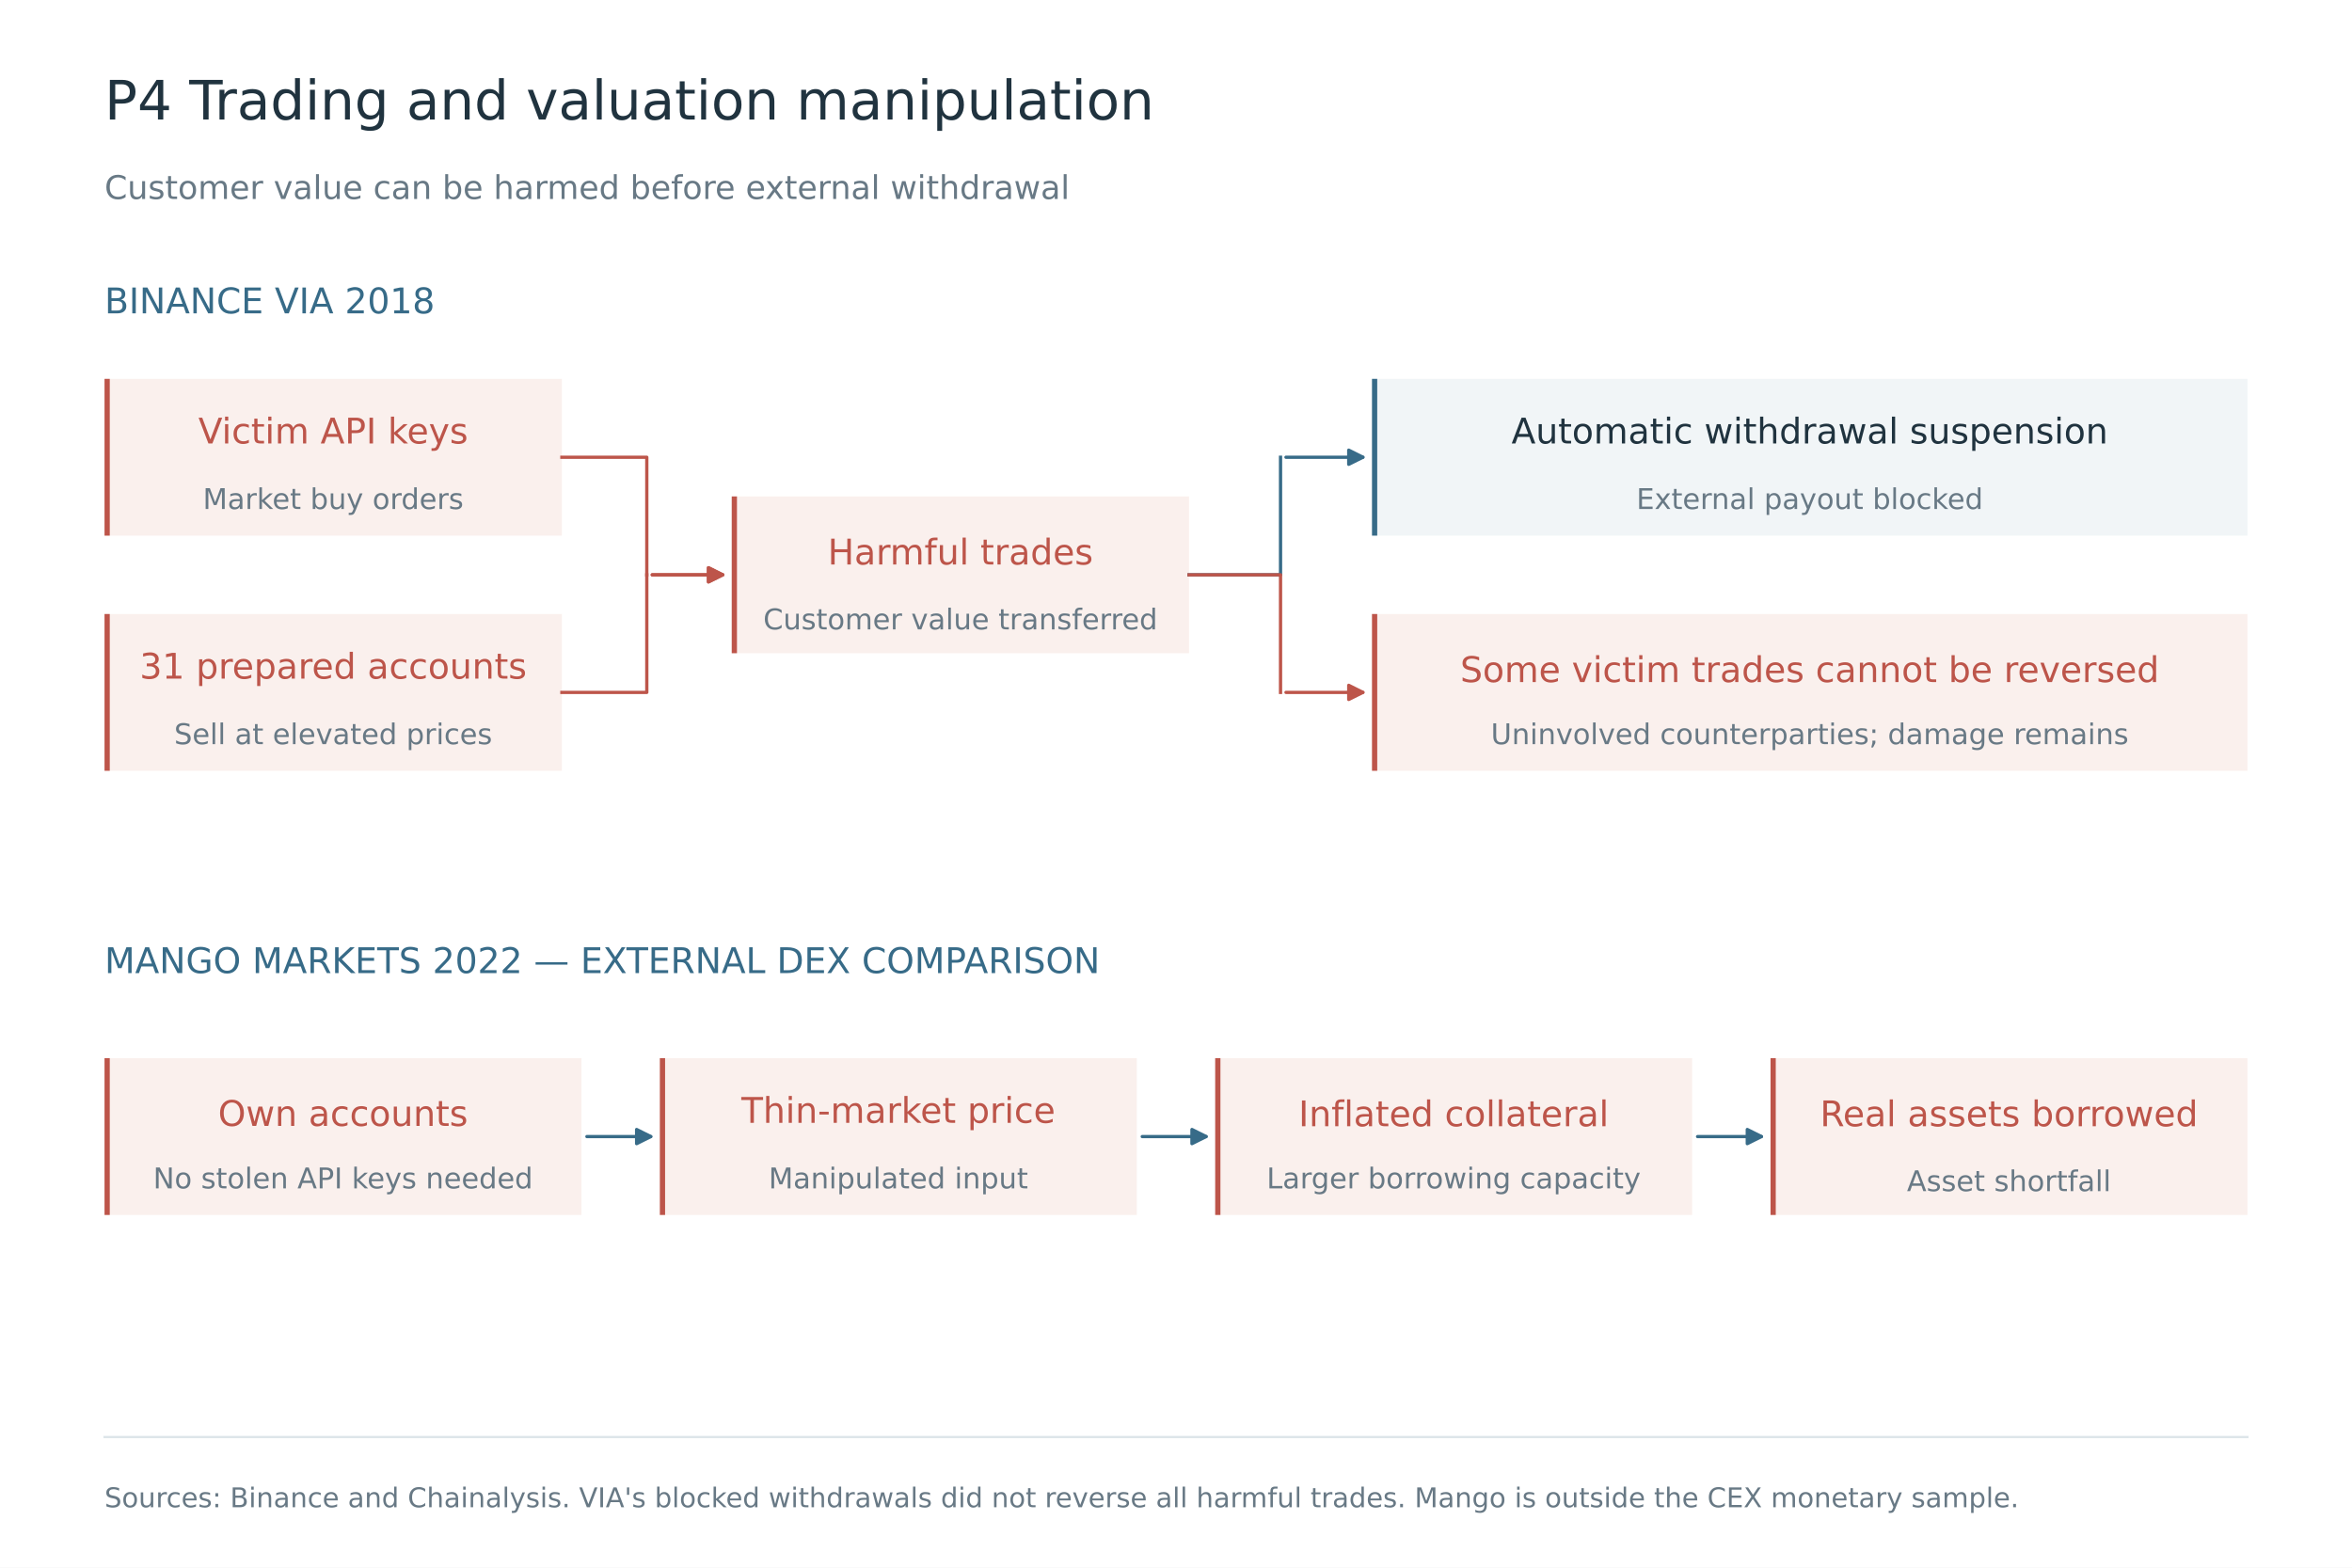
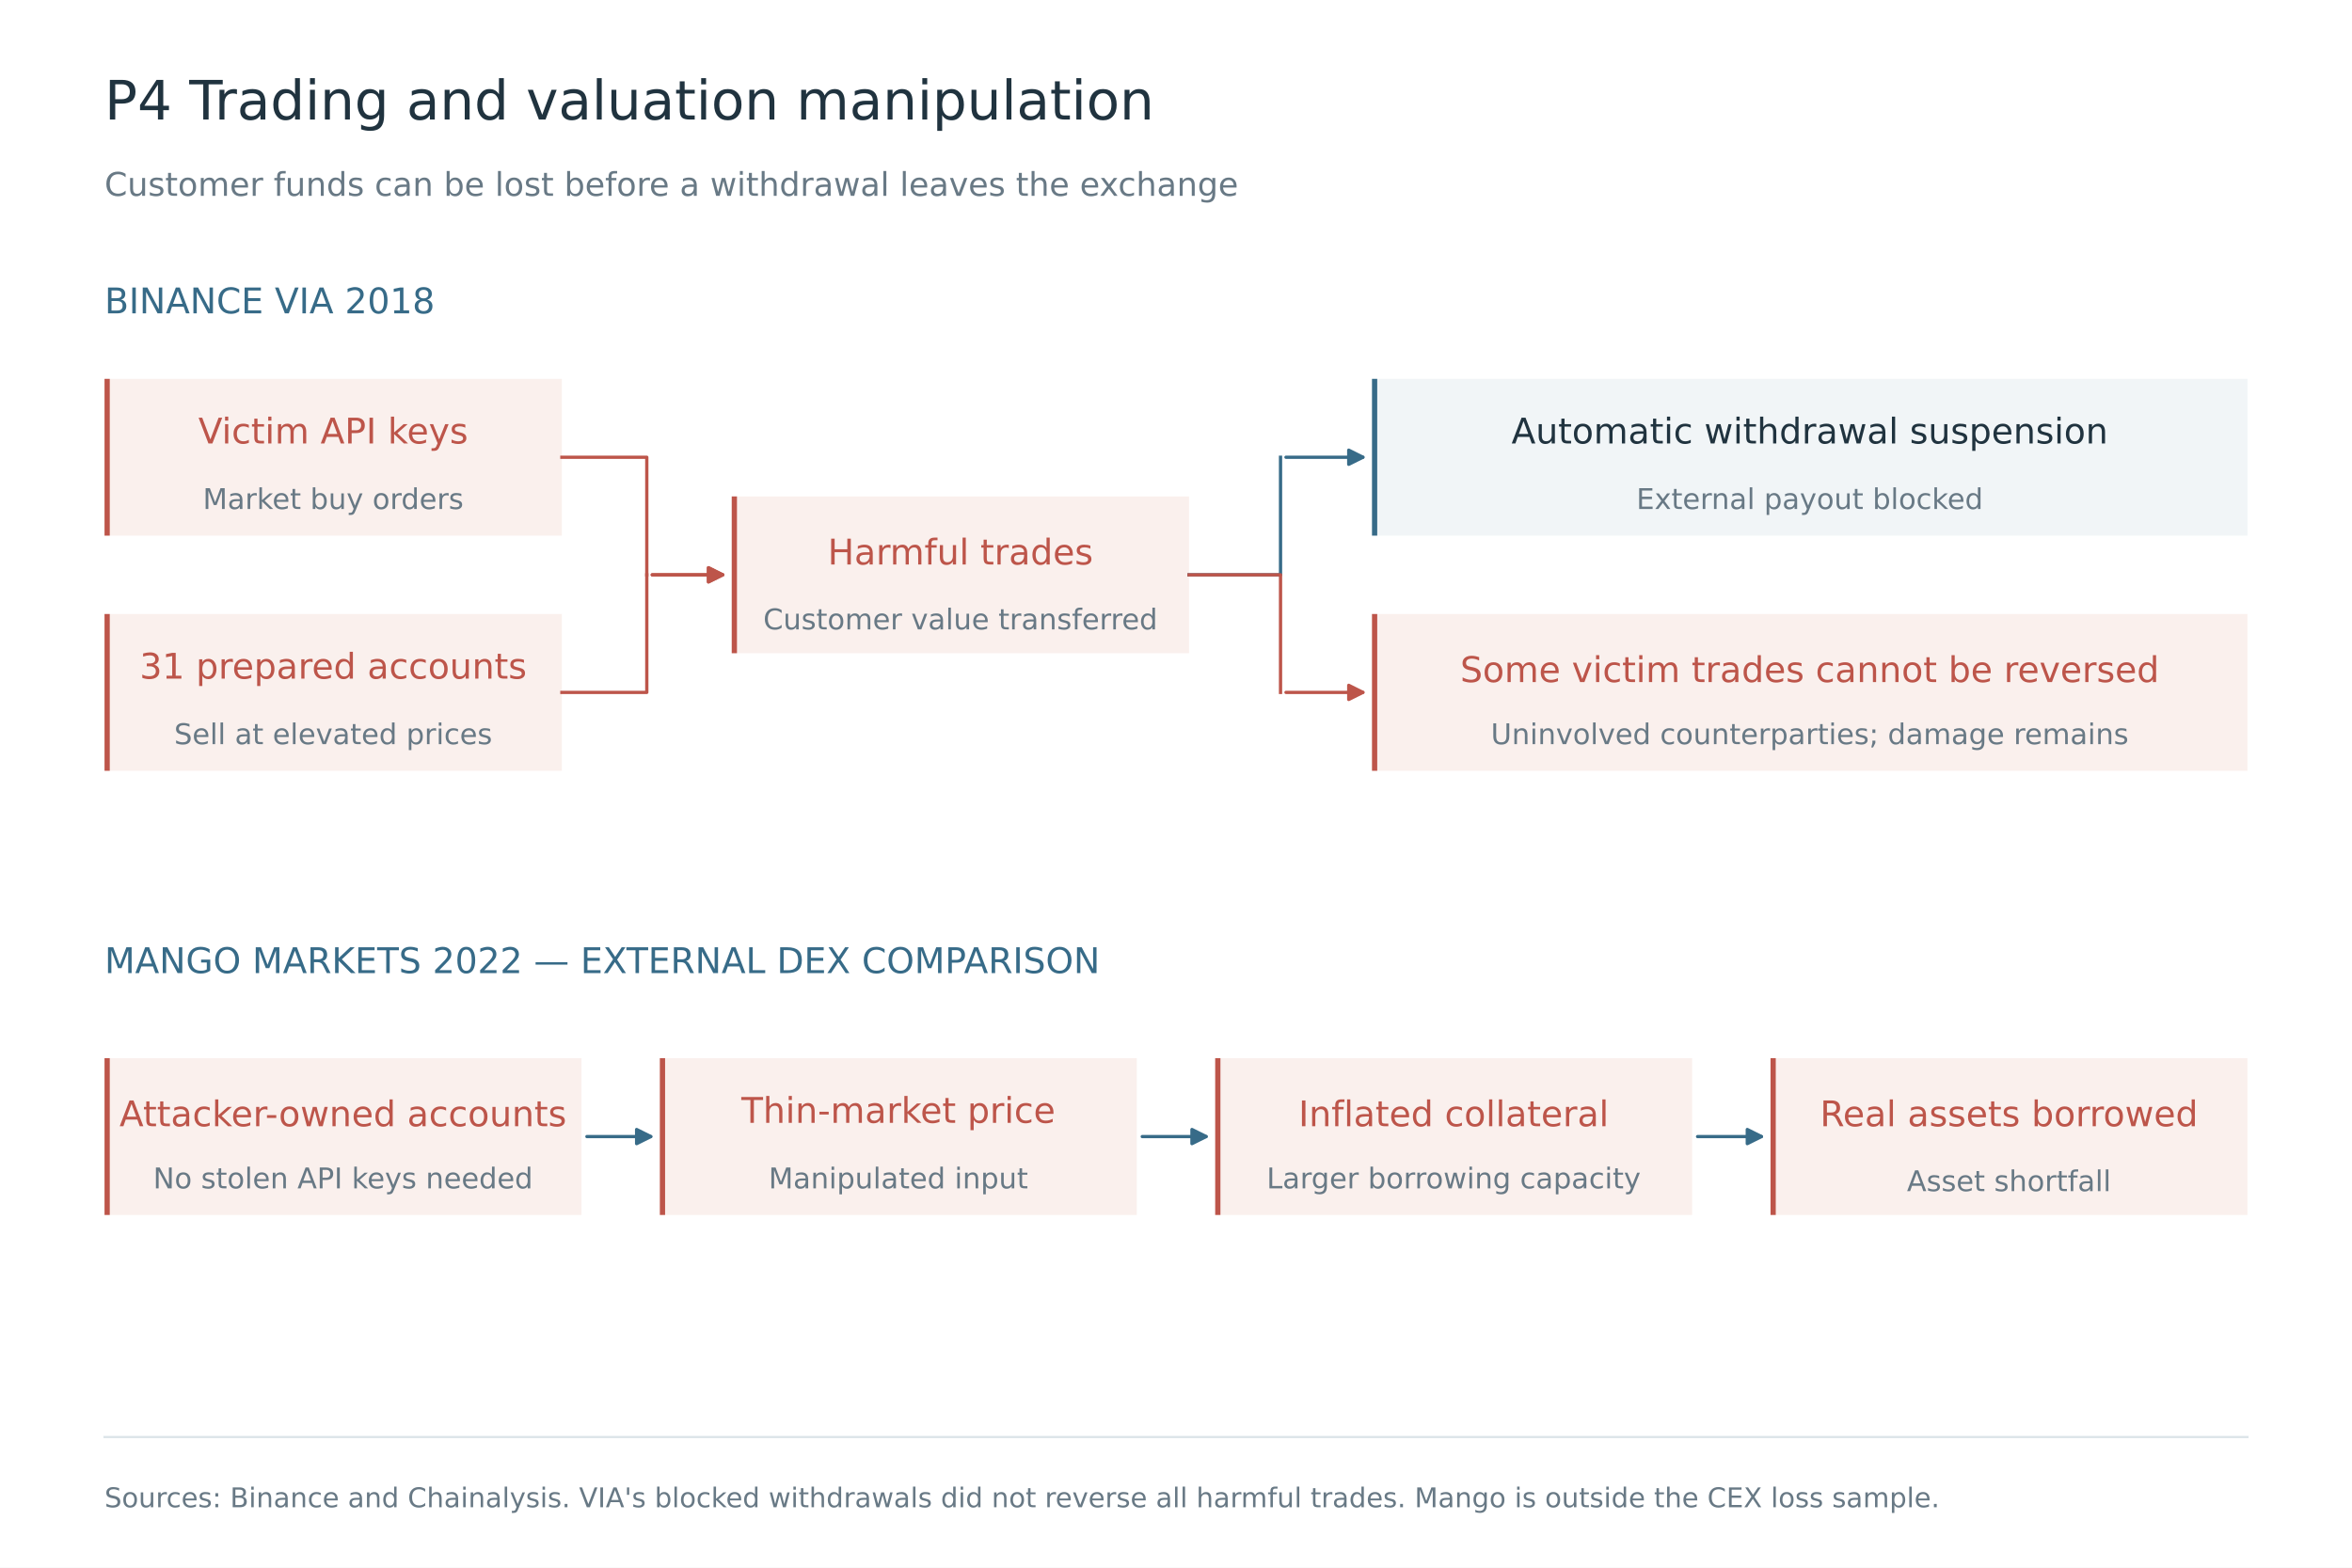
<svg xmlns="http://www.w3.org/2000/svg" width="864pt" height="576pt" viewBox="0 0 864 576" version="1.1">
  <defs>
    <style type="text/css">*{stroke-linejoin: round; stroke-linecap: butt}</style>
  </defs>
  <g id="figure_1">
    <g id="patch_1">
      <path d="M 0 576 L 864 576 L 864 0 L 0 0 z " style="fill: #ffffff" />
    </g>
    <g id="axes_1">
      <g id="patch_2">
-         <path d="M 38.4 139.2 L 206.4 139.2 L 206.4 196.8 L 38.4 196.8 z " clip-path="url(#p0b69a75b81)" style="fill: #faf0ed" />
+         <path d="M 38.4 139.2 L 206.4 139.2 L 206.4 196.8 L 38.4 196.8 z " clip-path="url(#p2142f24e76)" style="fill: #faf0ed" />
      </g>
      <g id="patch_3">
-         <path d="M 38.4 139.2 L 40.32 139.2 L 40.32 196.8 L 38.4 196.8 z " clip-path="url(#p0b69a75b81)" style="fill: #bd554a" />
+         <path d="M 38.4 139.2 L 40.32 139.2 L 40.32 196.8 L 38.4 196.8 z " clip-path="url(#p2142f24e76)" style="fill: #bd554a" />
      </g>
      <g id="patch_4">
-         <path d="M 38.4 225.6 L 206.4 225.6 L 206.4 283.2 L 38.4 283.2 z " clip-path="url(#p0b69a75b81)" style="fill: #faf0ed" />
+         <path d="M 38.4 225.6 L 206.4 225.6 L 206.4 283.2 L 38.4 283.2 z " clip-path="url(#p2142f24e76)" style="fill: #faf0ed" />
      </g>
      <g id="patch_5">
-         <path d="M 38.4 225.6 L 40.32 225.6 L 40.32 283.2 L 38.4 283.2 z " clip-path="url(#p0b69a75b81)" style="fill: #bd554a" />
+         <path d="M 38.4 225.6 L 40.32 225.6 L 40.32 283.2 L 38.4 283.2 z " clip-path="url(#p2142f24e76)" style="fill: #bd554a" />
      </g>
      <g id="patch_6">
-         <path d="M 268.8 182.4 L 436.8 182.4 L 436.8 240 L 268.8 240 z " clip-path="url(#p0b69a75b81)" style="fill: #faf0ed" />
+         <path d="M 268.8 182.4 L 436.8 182.4 L 436.8 240 L 268.8 240 z " clip-path="url(#p2142f24e76)" style="fill: #faf0ed" />
      </g>
      <g id="patch_7">
-         <path d="M 268.8 182.4 L 270.72 182.4 L 270.72 240 L 268.8 240 z " clip-path="url(#p0b69a75b81)" style="fill: #bd554a" />
+         <path d="M 268.8 182.4 L 270.72 182.4 L 270.72 240 L 268.8 240 z " clip-path="url(#p2142f24e76)" style="fill: #bd554a" />
      </g>
      <g id="patch_8">
-         <path d="M 239.6 211.2 Q 253.2 211.2 265.459 211.2 " clip-path="url(#p0b69a75b81)" style="fill: none; stroke: #bd554a; stroke-width: 1.2; stroke-linecap: round" />
-         <path d="M 260.259 208.6 L 265.459 211.2 L 260.259 213.8 z " clip-path="url(#p0b69a75b81)" style="fill: #bd554a; stroke: #bd554a; stroke-width: 1.2; stroke-linecap: round" />
+         <path d="M 239.6 211.2 Q 253.2 211.2 265.459 211.2 " clip-path="url(#p2142f24e76)" style="fill: none; stroke: #bd554a; stroke-width: 1.2; stroke-linecap: round" />
+         <path d="M 260.259 208.6 L 265.459 211.2 L 260.259 213.8 z " clip-path="url(#p2142f24e76)" style="fill: #bd554a; stroke: #bd554a; stroke-width: 1.2; stroke-linecap: round" />
      </g>
      <g id="patch_9">
-         <path d="M 239.6 211.2 Q 253.2 211.2 265.459 211.2 " clip-path="url(#p0b69a75b81)" style="fill: none; stroke: #bd554a; stroke-width: 1.2; stroke-linecap: round" />
-         <path d="M 260.259 208.6 L 265.459 211.2 L 260.259 213.8 z " clip-path="url(#p0b69a75b81)" style="fill: #bd554a; stroke: #bd554a; stroke-width: 1.2; stroke-linecap: round" />
+         <path d="M 239.6 211.2 Q 253.2 211.2 265.459 211.2 " clip-path="url(#p2142f24e76)" style="fill: none; stroke: #bd554a; stroke-width: 1.2; stroke-linecap: round" />
+         <path d="M 260.259 208.6 L 265.459 211.2 L 260.259 213.8 z " clip-path="url(#p2142f24e76)" style="fill: #bd554a; stroke: #bd554a; stroke-width: 1.2; stroke-linecap: round" />
      </g>
      <g id="patch_10">
-         <path d="M 504 139.2 L 825.6 139.2 L 825.6 196.8 L 504 196.8 z " clip-path="url(#p0b69a75b81)" style="fill: #f1f5f7" />
+         <path d="M 504 139.2 L 825.6 139.2 L 825.6 196.8 L 504 196.8 z " clip-path="url(#p2142f24e76)" style="fill: #f1f5f7" />
      </g>
      <g id="patch_11">
-         <path d="M 504 139.2 L 505.92 139.2 L 505.92 196.8 L 504 196.8 z " clip-path="url(#p0b69a75b81)" style="fill: #376b88" />
+         <path d="M 504 139.2 L 505.92 139.2 L 505.92 196.8 L 504 196.8 z " clip-path="url(#p2142f24e76)" style="fill: #376b88" />
      </g>
      <g id="patch_12">
-         <path d="M 504 225.6 L 825.6 225.6 L 825.6 283.2 L 504 283.2 z " clip-path="url(#p0b69a75b81)" style="fill: #faf0ed" />
+         <path d="M 504 225.6 L 825.6 225.6 L 825.6 283.2 L 504 283.2 z " clip-path="url(#p2142f24e76)" style="fill: #faf0ed" />
      </g>
      <g id="patch_13">
-         <path d="M 504 225.6 L 505.92 225.6 L 505.92 283.2 L 504 283.2 z " clip-path="url(#p0b69a75b81)" style="fill: #bd554a" />
+         <path d="M 504 225.6 L 505.92 225.6 L 505.92 283.2 L 504 283.2 z " clip-path="url(#p2142f24e76)" style="fill: #bd554a" />
      </g>
      <g id="patch_14">
-         <path d="M 472.397 168 Q 487.198 168 500.656 168 " clip-path="url(#p0b69a75b81)" style="fill: none; stroke: #376b88; stroke-width: 1.2; stroke-linecap: round" />
-         <path d="M 495.456 165.4 L 500.656 168 L 495.456 170.6 z " clip-path="url(#p0b69a75b81)" style="fill: #376b88; stroke: #376b88; stroke-width: 1.2; stroke-linecap: round" />
+         <path d="M 472.397 168 Q 487.198 168 500.656 168 " clip-path="url(#p2142f24e76)" style="fill: none; stroke: #376b88; stroke-width: 1.2; stroke-linecap: round" />
+         <path d="M 495.456 165.4 L 500.656 168 L 495.456 170.6 z " clip-path="url(#p2142f24e76)" style="fill: #376b88; stroke: #376b88; stroke-width: 1.2; stroke-linecap: round" />
      </g>
      <g id="patch_15">
-         <path d="M 472.397 254.4 Q 487.198 254.4 500.656 254.4 " clip-path="url(#p0b69a75b81)" style="fill: none; stroke: #bd554a; stroke-width: 1.2; stroke-linecap: round" />
-         <path d="M 495.456 251.8 L 500.656 254.4 L 495.456 257 z " clip-path="url(#p0b69a75b81)" style="fill: #bd554a; stroke: #bd554a; stroke-width: 1.2; stroke-linecap: round" />
+         <path d="M 472.397 254.4 Q 487.198 254.4 500.656 254.4 " clip-path="url(#p2142f24e76)" style="fill: none; stroke: #bd554a; stroke-width: 1.2; stroke-linecap: round" />
+         <path d="M 495.456 251.8 L 500.656 254.4 L 495.456 257 z " clip-path="url(#p2142f24e76)" style="fill: #bd554a; stroke: #bd554a; stroke-width: 1.2; stroke-linecap: round" />
      </g>
      <g id="patch_16">
-         <path d="M 38.4 388.8 L 213.6 388.8 L 213.6 446.4 L 38.4 446.4 z " clip-path="url(#p0b69a75b81)" style="fill: #faf0ed" />
+         <path d="M 38.4 388.8 L 213.6 388.8 L 213.6 446.4 L 38.4 446.4 z " clip-path="url(#p2142f24e76)" style="fill: #faf0ed" />
      </g>
      <g id="patch_17">
-         <path d="M 38.4 388.8 L 40.32 388.8 L 40.32 446.4 L 38.4 446.4 z " clip-path="url(#p0b69a75b81)" style="fill: #bd554a" />
+         <path d="M 38.4 388.8 L 40.32 388.8 L 40.32 446.4 L 38.4 446.4 z " clip-path="url(#p2142f24e76)" style="fill: #bd554a" />
      </g>
      <g id="patch_18">
-         <path d="M 242.4 388.8 L 417.6 388.8 L 417.6 446.4 L 242.4 446.4 z " clip-path="url(#p0b69a75b81)" style="fill: #faf0ed" />
+         <path d="M 242.4 388.8 L 417.6 388.8 L 417.6 446.4 L 242.4 446.4 z " clip-path="url(#p2142f24e76)" style="fill: #faf0ed" />
      </g>
      <g id="patch_19">
-         <path d="M 242.4 388.8 L 244.32 388.8 L 244.32 446.4 L 242.4 446.4 z " clip-path="url(#p0b69a75b81)" style="fill: #bd554a" />
+         <path d="M 242.4 388.8 L 244.32 388.8 L 244.32 446.4 L 242.4 446.4 z " clip-path="url(#p2142f24e76)" style="fill: #bd554a" />
      </g>
      <g id="patch_20">
-         <path d="M 446.4 388.8 L 621.6 388.8 L 621.6 446.4 L 446.4 446.4 z " clip-path="url(#p0b69a75b81)" style="fill: #faf0ed" />
+         <path d="M 446.4 388.8 L 621.6 388.8 L 621.6 446.4 L 446.4 446.4 z " clip-path="url(#p2142f24e76)" style="fill: #faf0ed" />
      </g>
      <g id="patch_21">
-         <path d="M 446.4 388.8 L 448.32 388.8 L 448.32 446.4 L 446.4 446.4 z " clip-path="url(#p0b69a75b81)" style="fill: #bd554a" />
+         <path d="M 446.4 388.8 L 448.32 388.8 L 448.32 446.4 L 446.4 446.4 z " clip-path="url(#p2142f24e76)" style="fill: #bd554a" />
      </g>
      <g id="patch_22">
-         <path d="M 650.4 388.8 L 825.6 388.8 L 825.6 446.4 L 650.4 446.4 z " clip-path="url(#p0b69a75b81)" style="fill: #faf0ed" />
+         <path d="M 650.4 388.8 L 825.6 388.8 L 825.6 446.4 L 650.4 446.4 z " clip-path="url(#p2142f24e76)" style="fill: #faf0ed" />
      </g>
      <g id="patch_23">
-         <path d="M 650.4 388.8 L 652.32 388.8 L 652.32 446.4 L 650.4 446.4 z " clip-path="url(#p0b69a75b81)" style="fill: #bd554a" />
+         <path d="M 650.4 388.8 L 652.32 388.8 L 652.32 446.4 L 650.4 446.4 z " clip-path="url(#p2142f24e76)" style="fill: #bd554a" />
      </g>
      <g id="patch_24">
-         <path d="M 215.6 417.6 Q 228.001 417.6 239.06 417.6 " clip-path="url(#p0b69a75b81)" style="fill: none; stroke: #376b88; stroke-width: 1.2; stroke-linecap: round" />
-         <path d="M 233.86 415 L 239.06 417.6 L 233.86 420.2 z " clip-path="url(#p0b69a75b81)" style="fill: #376b88; stroke: #376b88; stroke-width: 1.2; stroke-linecap: round" />
+         <path d="M 215.6 417.6 Q 228.001 417.6 239.06 417.6 " clip-path="url(#p2142f24e76)" style="fill: none; stroke: #376b88; stroke-width: 1.2; stroke-linecap: round" />
+         <path d="M 233.86 415 L 239.06 417.6 L 233.86 420.2 z " clip-path="url(#p2142f24e76)" style="fill: #376b88; stroke: #376b88; stroke-width: 1.2; stroke-linecap: round" />
      </g>
      <g id="patch_25">
-         <path d="M 419.6 417.6 Q 432.001 417.6 443.06 417.6 " clip-path="url(#p0b69a75b81)" style="fill: none; stroke: #376b88; stroke-width: 1.2; stroke-linecap: round" />
-         <path d="M 437.86 415 L 443.06 417.6 L 437.86 420.2 z " clip-path="url(#p0b69a75b81)" style="fill: #376b88; stroke: #376b88; stroke-width: 1.2; stroke-linecap: round" />
+         <path d="M 419.6 417.6 Q 432.001 417.6 443.06 417.6 " clip-path="url(#p2142f24e76)" style="fill: none; stroke: #376b88; stroke-width: 1.2; stroke-linecap: round" />
+         <path d="M 437.86 415 L 443.06 417.6 L 437.86 420.2 z " clip-path="url(#p2142f24e76)" style="fill: #376b88; stroke: #376b88; stroke-width: 1.2; stroke-linecap: round" />
      </g>
      <g id="patch_26">
-         <path d="M 623.6 417.6 Q 636.001 417.6 647.06 417.6 " clip-path="url(#p0b69a75b81)" style="fill: none; stroke: #376b88; stroke-width: 1.2; stroke-linecap: round" />
-         <path d="M 641.86 415 L 647.06 417.6 L 641.86 420.2 z " clip-path="url(#p0b69a75b81)" style="fill: #376b88; stroke: #376b88; stroke-width: 1.2; stroke-linecap: round" />
+         <path d="M 623.6 417.6 Q 636.001 417.6 647.06 417.6 " clip-path="url(#p2142f24e76)" style="fill: none; stroke: #376b88; stroke-width: 1.2; stroke-linecap: round" />
+         <path d="M 641.86 415 L 647.06 417.6 L 641.86 420.2 z " clip-path="url(#p2142f24e76)" style="fill: #376b88; stroke: #376b88; stroke-width: 1.2; stroke-linecap: round" />
      </g>
      <g id="line2d_1">
-         <path d="M 206.4 168 L 237.6 168 L 237.6 211.2 " clip-path="url(#p0b69a75b81)" style="fill: none; stroke: #bd554a; stroke-width: 1.2; stroke-linecap: square" />
+         <path d="M 206.4 168 L 237.6 168 L 237.6 211.2 " clip-path="url(#p2142f24e76)" style="fill: none; stroke: #bd554a; stroke-width: 1.2; stroke-linecap: square" />
      </g>
      <g id="line2d_2">
-         <path d="M 206.4 254.4 L 237.6 254.4 L 237.6 211.2 " clip-path="url(#p0b69a75b81)" style="fill: none; stroke: #bd554a; stroke-width: 1.2; stroke-linecap: square" />
+         <path d="M 206.4 254.4 L 237.6 254.4 L 237.6 211.2 " clip-path="url(#p2142f24e76)" style="fill: none; stroke: #bd554a; stroke-width: 1.2; stroke-linecap: square" />
      </g>
      <g id="line2d_3">
-         <path d="M 436.8 211.2 L 470.4 211.2 L 470.4 168 " clip-path="url(#p0b69a75b81)" style="fill: none; stroke: #376b88; stroke-width: 1.2; stroke-linecap: square" />
+         <path d="M 436.8 211.2 L 470.4 211.2 L 470.4 168 " clip-path="url(#p2142f24e76)" style="fill: none; stroke: #376b88; stroke-width: 1.2; stroke-linecap: square" />
      </g>
      <g id="line2d_4">
-         <path d="M 436.8 211.2 L 470.4 211.2 L 470.4 254.4 " clip-path="url(#p0b69a75b81)" style="fill: none; stroke: #bd554a; stroke-width: 1.2; stroke-linecap: square" />
+         <path d="M 436.8 211.2 L 470.4 211.2 L 470.4 254.4 " clip-path="url(#p2142f24e76)" style="fill: none; stroke: #bd554a; stroke-width: 1.2; stroke-linecap: square" />
      </g>
      <g id="line2d_5">
-         <path d="M 38.4 528 L 825.6 528 " clip-path="url(#p0b69a75b81)" style="fill: none; stroke: #dce4e9; stroke-width: 0.8; stroke-linecap: square" />
+         <path d="M 38.4 528 L 825.6 528 " clip-path="url(#p2142f24e76)" style="fill: none; stroke: #dce4e9; stroke-width: 0.8; stroke-linecap: square" />
      </g>
      <g id="text_1">
        <text style="font-size: 20px; font-family: 'DejaVu Sans'; text-anchor: start; fill: #20333f" x="38.4" y="43.919" transform="rotate(-0 38.4 43.91875)">P4  Trading and valuation manipulation</text>
      </g>
      <g id="text_2">
-         <text style="font-size: 12px; font-family: 'DejaVu Sans'; text-anchor: start; fill: #687985" x="38.4" y="73.114" transform="rotate(-0 38.4 73.11375)">Customer value can be harmed before external withdrawal</text>
+         <text style="font-size: 12px; font-family: 'DejaVu Sans'; text-anchor: start; fill: #687985" x="38.4" y="71.951" transform="rotate(-0 38.4 71.95125)">Customer funds can be lost before a withdrawal leaves the exchange</text>
      </g>
      <g id="text_3">
        <text style="font-size: 13px; font-family: 'DejaVu Sans'; text-anchor: start; fill: #376b88" x="38.4" y="115.132" transform="rotate(-0 38.4 115.1318)">BINANCE VIA 2018</text>
      </g>
      <g id="text_4">
        <text style="font-size: 13px; font-family: 'DejaVu Sans'; text-anchor: middle; fill: #bd554a" x="122.4" y="162.947" transform="rotate(-0 122.4 162.9472)">Victim API keys</text>
      </g>
      <g id="text_5">
        <text style="font-size: 10.5px; font-family: 'DejaVu Sans'; text-anchor: middle; fill: #687985" x="122.4" y="187.025" transform="rotate(-0 122.4 187.0253)">Market buy orders</text>
      </g>
      <g id="text_6">
        <text style="font-size: 13px; font-family: 'DejaVu Sans'; text-anchor: middle; fill: #bd554a" x="122.4" y="249.347" transform="rotate(-0 122.4 249.3472)">31 prepared accounts</text>
      </g>
      <g id="text_7">
        <text style="font-size: 10.5px; font-family: 'DejaVu Sans'; text-anchor: middle; fill: #687985" x="122.4" y="273.425" transform="rotate(-0 122.4 273.4253)">Sell at elevated prices</text>
      </g>
      <g id="text_8">
        <text style="font-size: 13px; font-family: 'DejaVu Sans'; text-anchor: middle; fill: #bd554a" x="352.8" y="207.407" transform="rotate(-0 352.8 207.4066)">Harmful trades</text>
      </g>
      <g id="text_9">
        <text style="font-size: 10.5px; font-family: 'DejaVu Sans'; text-anchor: middle; fill: #687985" x="352.8" y="231.243" transform="rotate(-0 352.8 231.2425)">Customer value transferred</text>
      </g>
      <g id="text_10">
        <text style="font-size: 13px; font-family: 'DejaVu Sans'; text-anchor: middle; fill: #20333f" x="664.8" y="162.947" transform="rotate(-0 664.8 162.9472)">Automatic withdrawal suspension</text>
      </g>
      <g id="text_11">
        <text style="font-size: 10.5px; font-family: 'DejaVu Sans'; text-anchor: middle; fill: #687985" x="664.8" y="187.025" transform="rotate(-0 664.8 187.0253)">External payout blocked</text>
      </g>
      <g id="text_12">
        <text style="font-size: 13px; font-family: 'DejaVu Sans'; text-anchor: middle; fill: #bd554a" x="664.8" y="250.607" transform="rotate(-0 664.8 250.6066)">Some victim trades cannot be reversed</text>
      </g>
      <g id="text_13">
        <text style="font-size: 10.5px; font-family: 'DejaVu Sans'; text-anchor: middle; fill: #687985" x="664.8" y="273.425" transform="rotate(-0 664.8 273.4253)">Uninvolved counterparties; damage remains</text>
      </g>
      <g id="text_14">
        <text style="font-size: 13px; font-family: 'DejaVu Sans'; text-anchor: start; fill: #376b88" x="38.4" y="357.532" transform="rotate(-0 38.4 357.5318)">MANGO MARKETS 2022 — EXTERNAL DEX COMPARISON</text>
      </g>
      <g id="text_15">
-         <text style="font-size: 13px; font-family: 'DejaVu Sans'; text-anchor: middle; fill: #bd554a" x="126" y="413.692" transform="rotate(-0 126 413.6918)">Own accounts</text>
+         <text style="font-size: 13px; font-family: 'DejaVu Sans'; text-anchor: middle; fill: #bd554a" x="126" y="413.807" transform="rotate(-0 126 413.8066)">Attacker-owned accounts</text>
      </g>
      <g id="text_16">
        <text style="font-size: 10.5px; font-family: 'DejaVu Sans'; text-anchor: middle; fill: #687985" x="126" y="436.625" transform="rotate(-0 126 436.6253)">No stolen API keys needed</text>
      </g>
      <g id="text_17">
        <text style="font-size: 13px; font-family: 'DejaVu Sans'; text-anchor: middle; fill: #bd554a" x="330" y="412.547" transform="rotate(-0 330 412.5472)">Thin-market price</text>
      </g>
      <g id="text_18">
        <text style="font-size: 10.5px; font-family: 'DejaVu Sans'; text-anchor: middle; fill: #687985" x="330" y="436.625" transform="rotate(-0 330 436.6253)">Manipulated input</text>
      </g>
      <g id="text_19">
        <text style="font-size: 13px; font-family: 'DejaVu Sans'; text-anchor: middle; fill: #bd554a" x="534" y="413.807" transform="rotate(-0 534 413.8066)">Inflated collateral</text>
      </g>
      <g id="text_20">
        <text style="font-size: 10.5px; font-family: 'DejaVu Sans'; text-anchor: middle; fill: #687985" x="534" y="436.625" transform="rotate(-0 534 436.6253)">Larger borrowing capacity</text>
      </g>
      <g id="text_21">
        <text style="font-size: 13px; font-family: 'DejaVu Sans'; text-anchor: middle; fill: #bd554a" x="738" y="413.807" transform="rotate(-0 738 413.8066)">Real assets borrowed</text>
      </g>
      <g id="text_22">
        <text style="font-size: 10.5px; font-family: 'DejaVu Sans'; text-anchor: middle; fill: #687985" x="738" y="437.643" transform="rotate(-0 738 437.6425)">Asset shortfall</text>
      </g>
      <g id="text_23">
-         <text style="font-size: 10px; font-family: 'DejaVu Sans'; text-anchor: start; fill: #687985" x="38.4" y="553.799" transform="rotate(-0 38.4 553.7994)">Sources: Binance and Chainalysis. VIA's blocked withdrawals did not reverse all harmful trades. Mango is outside the CEX monetary sample.</text>
+         <text style="font-size: 10px; font-family: 'DejaVu Sans'; text-anchor: start; fill: #687985" x="38.4" y="553.799" transform="rotate(-0 38.4 553.7994)">Sources: Binance and Chainalysis. VIA's blocked withdrawals did not reverse all harmful trades. Mango is outside the CEX loss sample.</text>
      </g>
    </g>
  </g>
  <defs>
-     <clipPath id="p0b69a75b81">
+     <clipPath id="p2142f24e76">
      <rect x="0" y="0" width="864" height="576" />
    </clipPath>
  </defs>
</svg>
